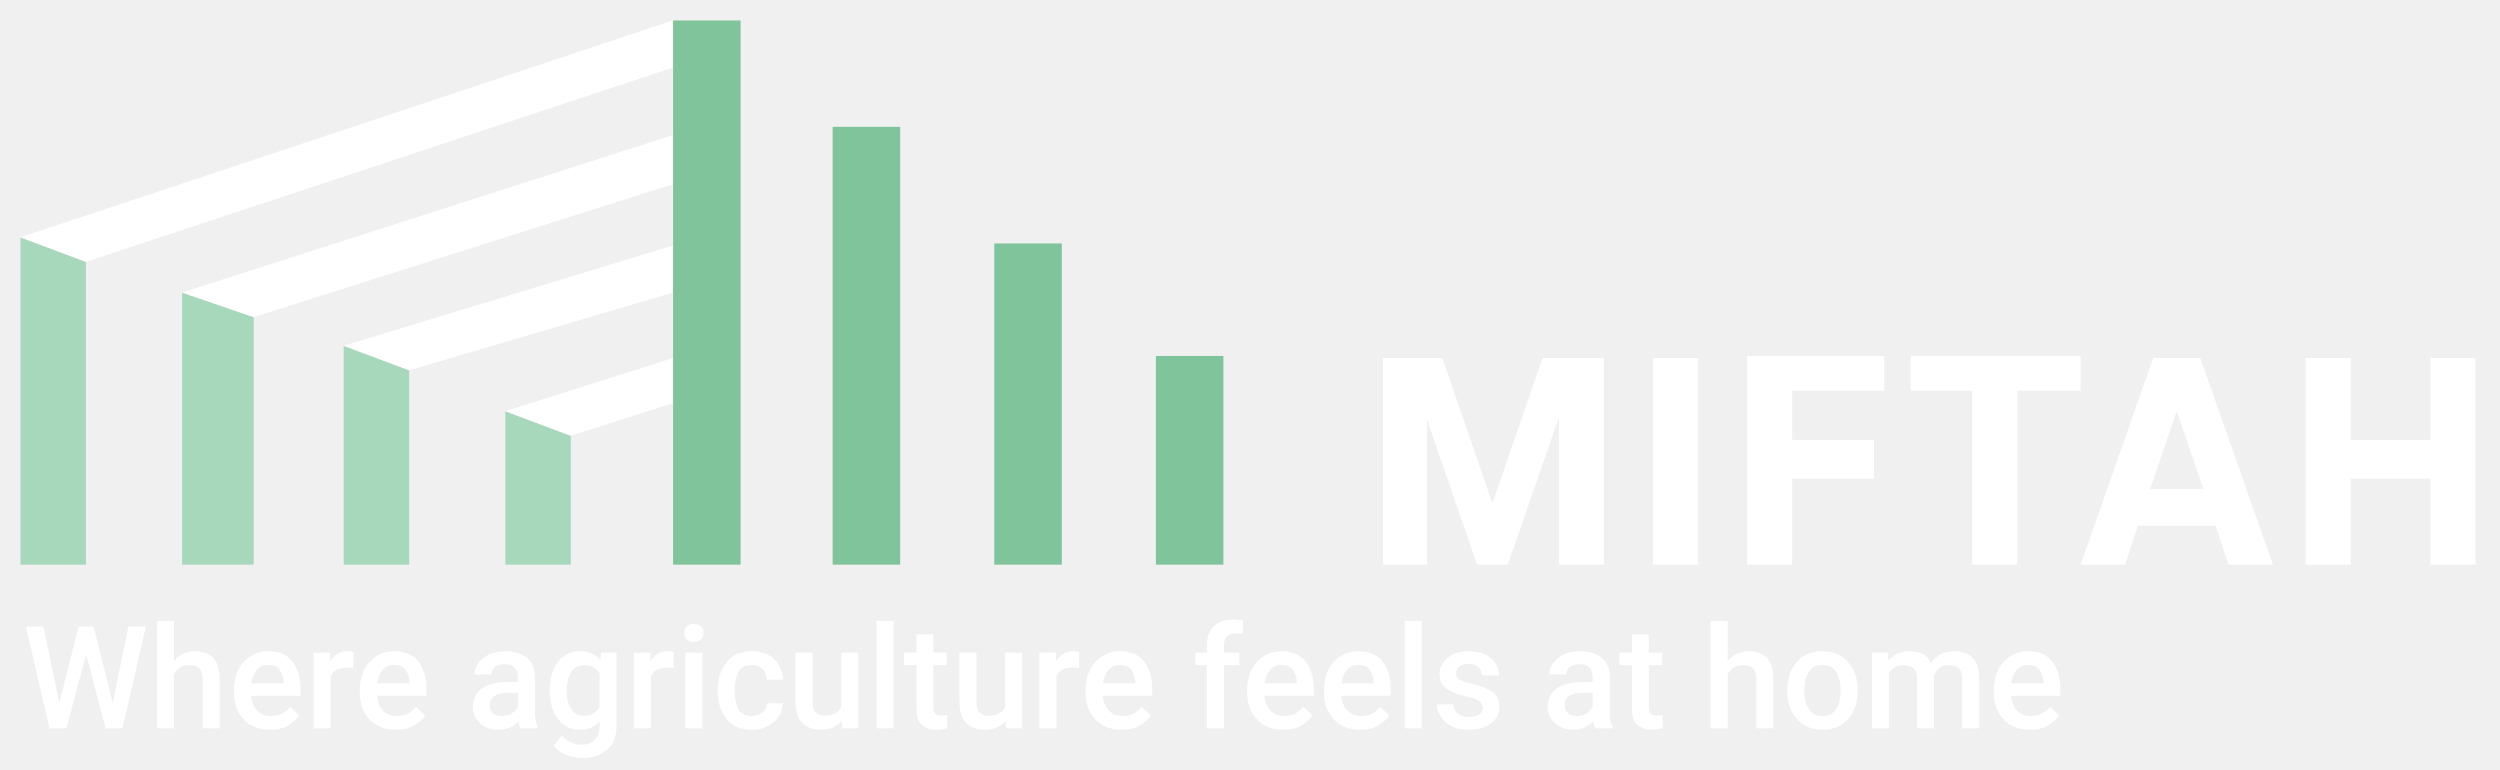
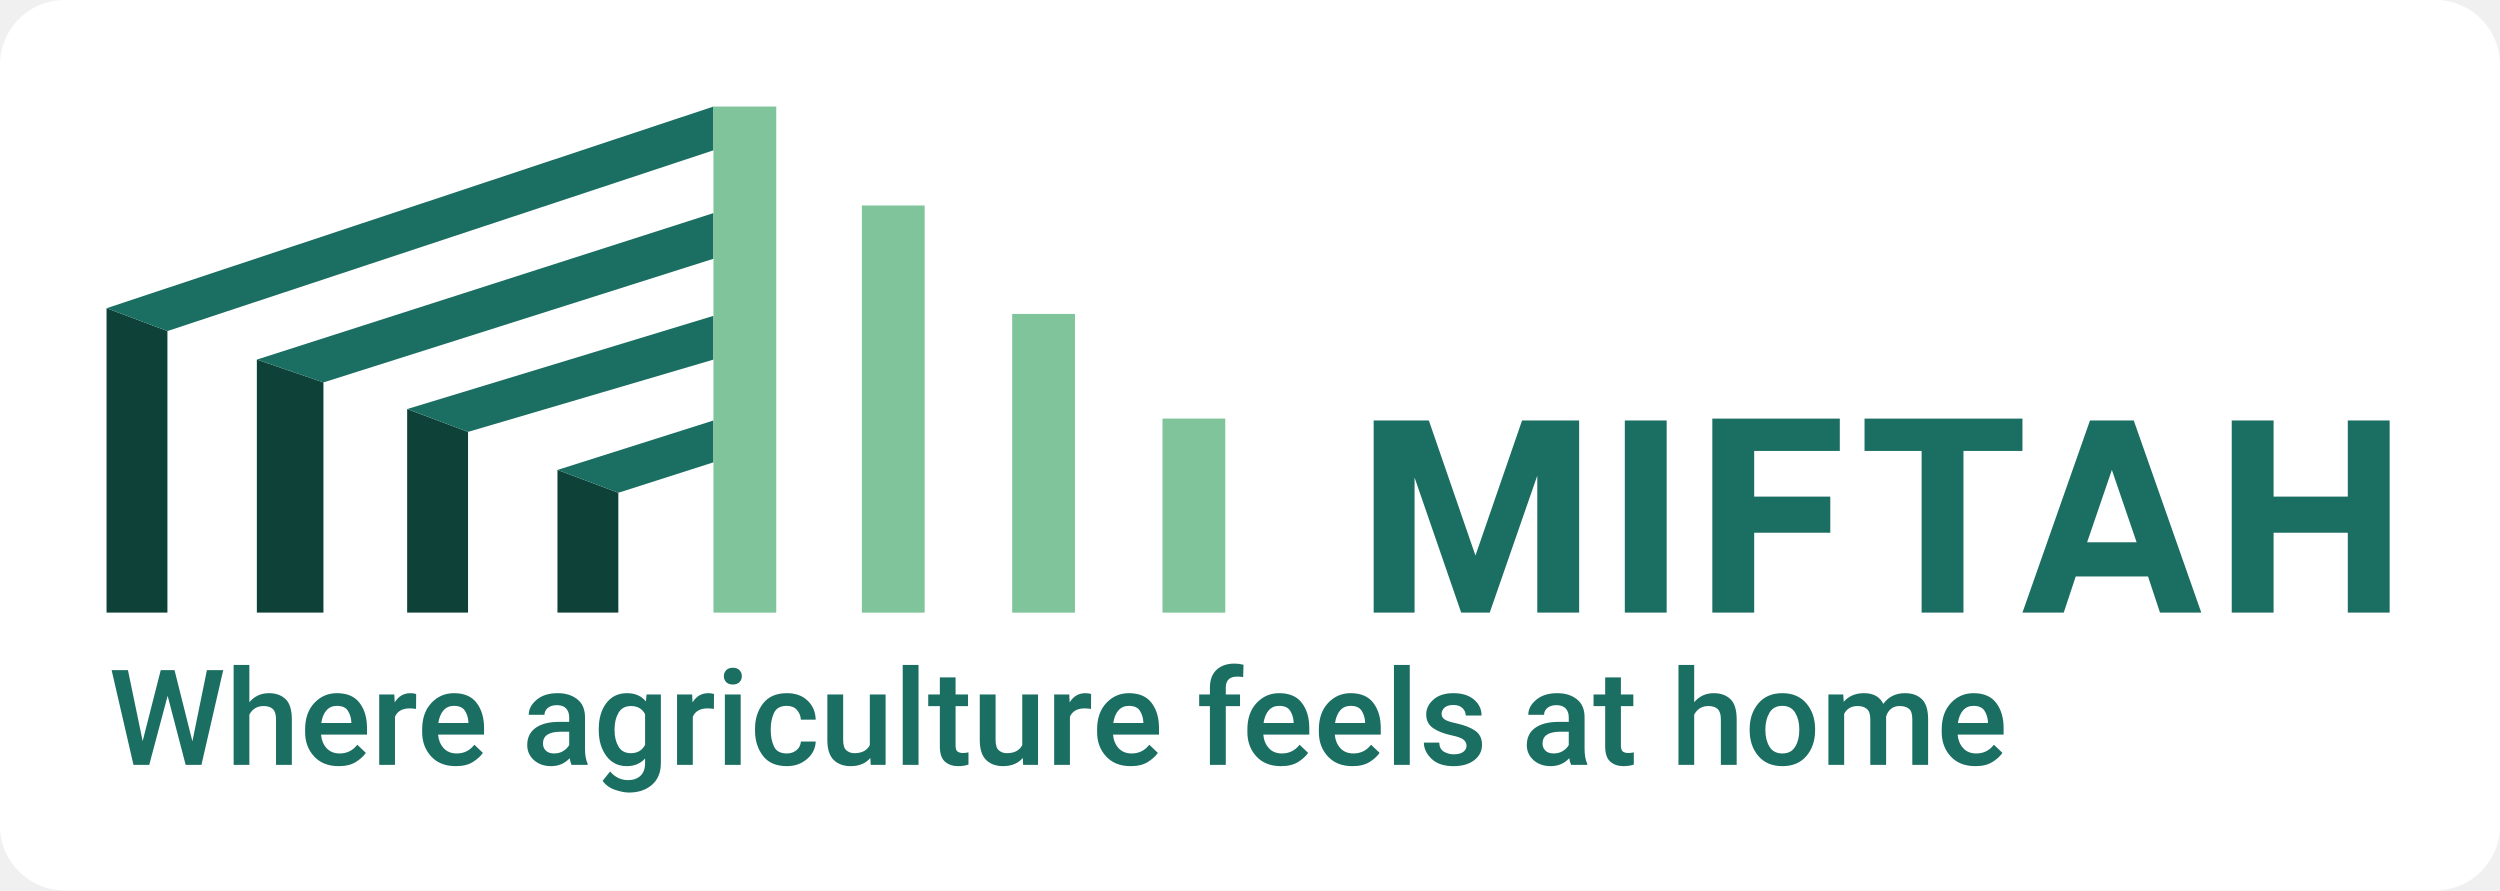
- <svg xmlns="http://www.w3.org/2000/svg" class="logo logo--full" viewBox="345 232 1222 376" role="img" aria-label="MIFTAH">
-   <path fill="#A8D8BC" d="M355 348L387 360V508H355z" />
-   <path fill="#FFFFFF" d="M355 348L674 242V265L387 360z" />
-   <path fill="#A8D8BC" d="M434 375L469 387V508H434z" />
-   <path fill="#FFFFFF" d="M434 375L674 298V322L469 387z" />
-   <path fill="#A8D8BC" d="M513 401L545 413V508H513z" />
-   <path fill="#FFFFFF" d="M513 401L674 352V375L545 413z" />
-   <path fill="#A8D8BC" d="M592 433L624 445V508H592z" />
-   <path fill="#FFFFFF" d="M592 433L674 407V429L624 445z" />
+ <svg xmlns="http://www.w3.org/2000/svg" class="logo logo--full" viewBox="299 186 1314 468" role="img" aria-label="MIFTAH">
+   <rect fill="#FFFFFF" x="299" y="186" width="1314" height="468" rx="34" />
+   <path fill="#0E4239" d="M355 348L387 360V508H355z" />
+   <path fill="#1B6E62" d="M355 348L674 242V265L387 360z" />
+   <path fill="#0E4239" d="M434 375L469 387V508H434z" />
+   <path fill="#1B6E62" d="M434 375L674 298V322L469 387z" />
+   <path fill="#0E4239" d="M513 401L545 413V508H513z" />
+   <path fill="#1B6E62" d="M513 401L674 352V375L545 413z" />
+   <path fill="#0E4239" d="M592 433L624 445V508H592z" />
+   <path fill="#1B6E62" d="M592 433L674 407V429L624 445z" />
  <rect fill="#7FC49B" x="674" y="242" width="33" height="266" />
  <rect fill="#7FC49B" x="752" y="294" width="33" height="214" />
  <rect fill="#7FC49B" x="831" y="351" width="33" height="157" />
  <rect fill="#7FC49B" x="910" y="406" width="33" height="102" />
-   <path fill="#FFFFFF" fill-rule="evenodd" d="M1021 508V407h29l24.5 71 24.5-71h30v101h-22v-72l-25 72h-15l-24.5-71v71zM1153 407h22v101h-22zM1199 508V406h67v17h-45v24h40v19h-40v42zM1279 406h83v17h-31v85h-22v-85h-30zM1362 508l35.5-101h23l35.5 101h-21.7l-6.3-19h-38l-6.3 19zM1409 433l-13 38h26zM1472 407h22v40h39v-40h22v101h-22v-42h-39v42h-22z" />
-   <text x="356" y="588" font-family="Heebo, Roboto, Arial, sans-serif" font-weight="500" font-size="70" textLength="1201" lengthAdjust="spacing" fill="#FFFFFF" direction="ltr">Where agriculture feels at home</text>
+   <path fill="#1B6E62" fill-rule="evenodd" d="M1021 508V407h29l24.5 71 24.5-71h30v101h-22v-72l-25 72h-15l-24.5-71v71zM1153 407h22v101h-22zM1199 508V406h67v17h-45v24h40v19h-40v42zM1279 406h83v17h-31v85h-22v-85h-30zM1362 508l35.5-101h23l35.5 101h-21.7l-6.3-19h-38l-6.3 19zM1409 433l-13 38h26zM1472 407h22v40h39v-40h22v101h-22v-42h-39v42h-22z" />
+   <text x="356" y="588" font-family="Heebo, Roboto, Arial, sans-serif" font-weight="500" font-size="70" textLength="1201" lengthAdjust="spacing" fill="#1B6E62" direction="ltr">Where agriculture feels at home</text>
</svg>
